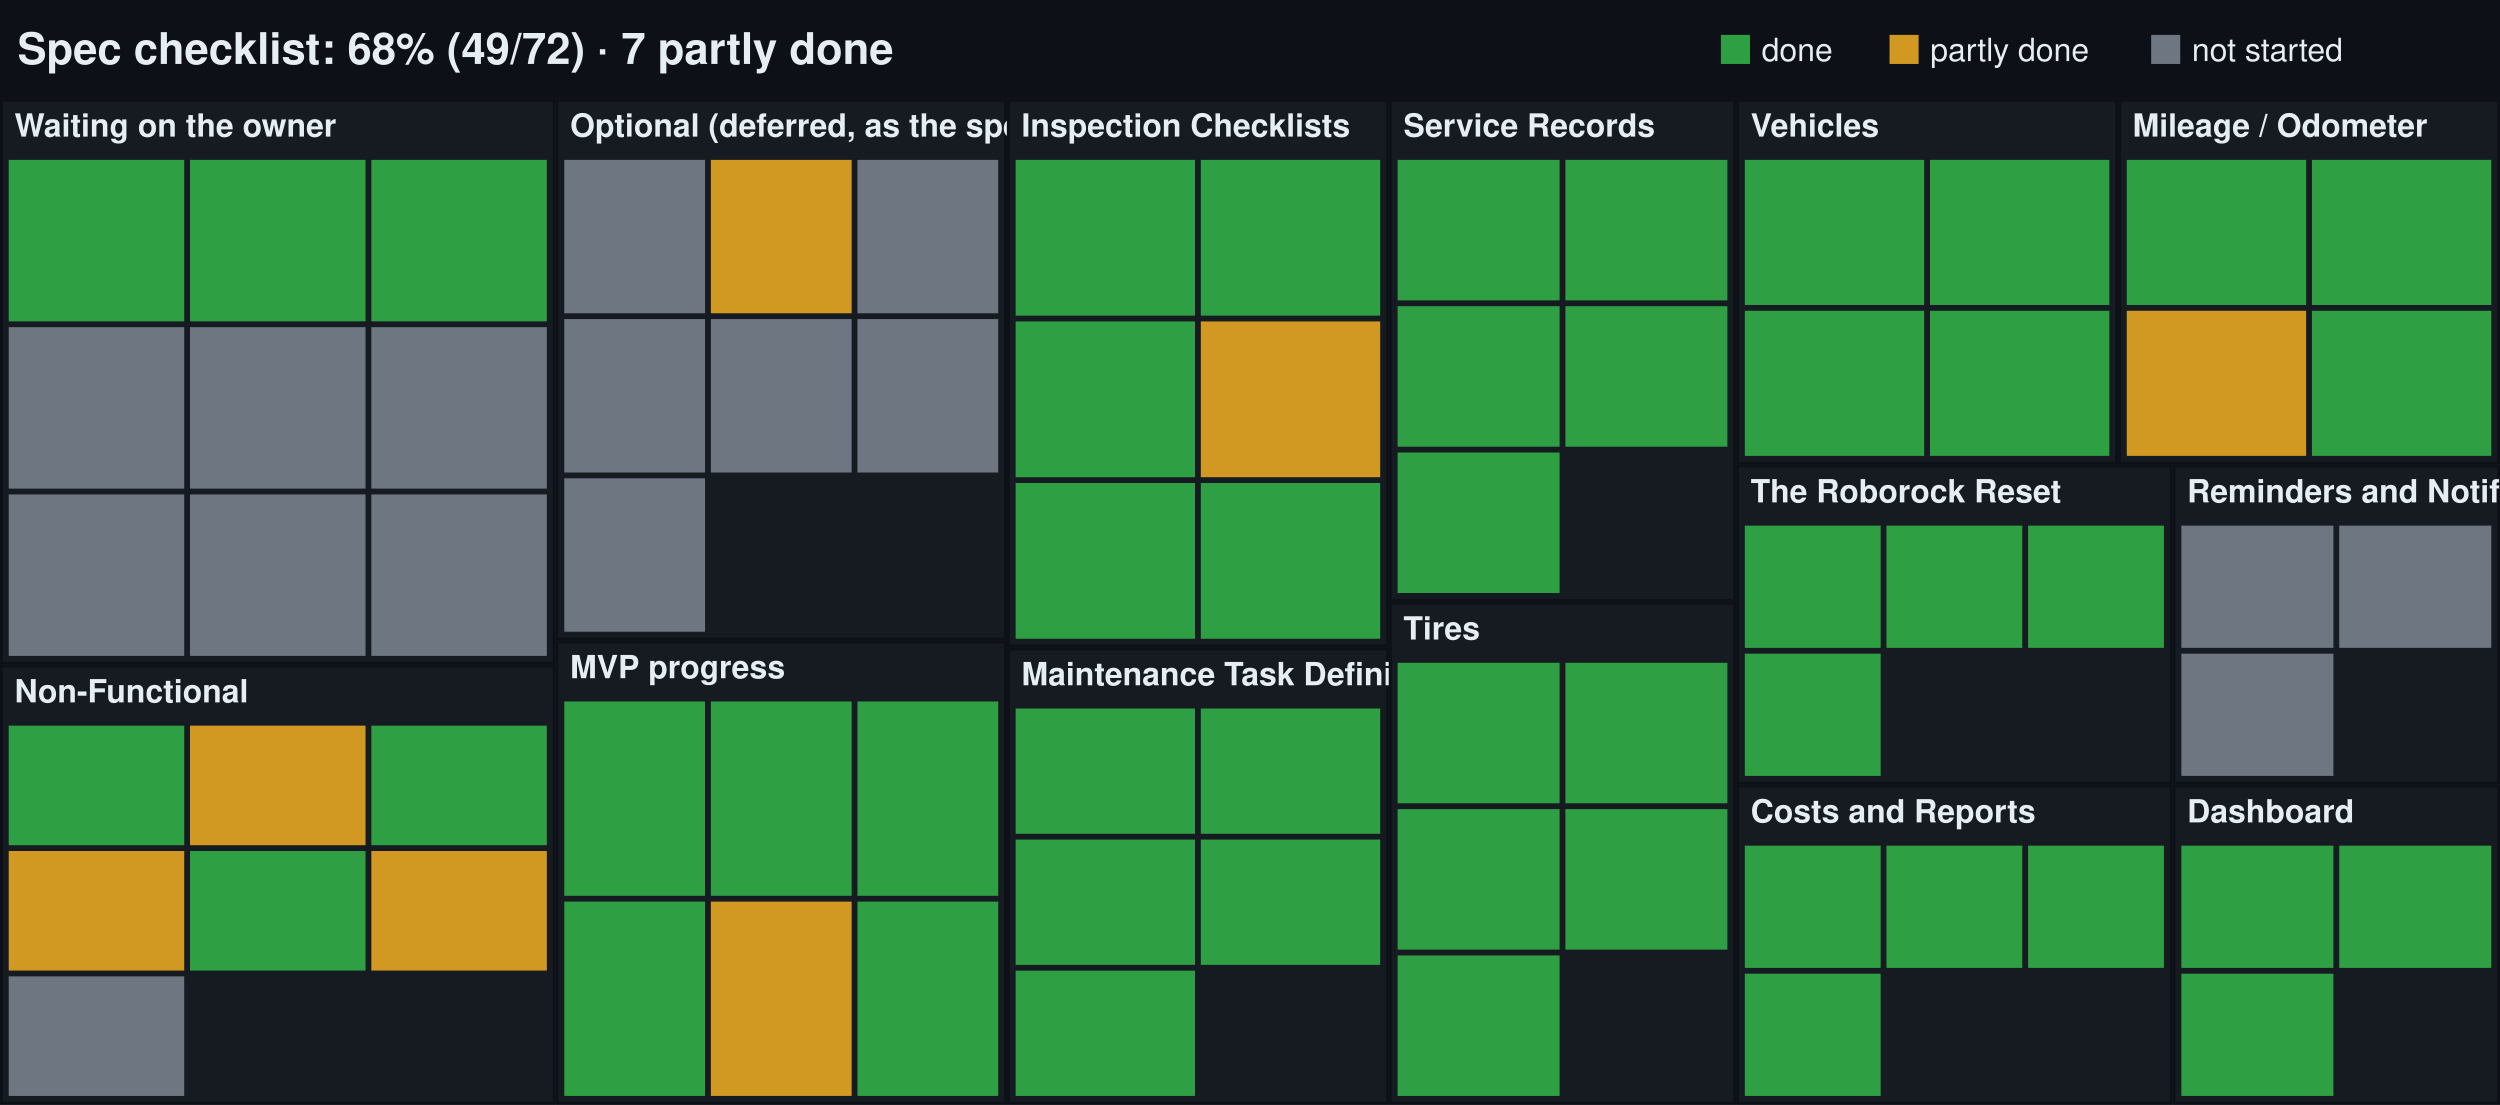
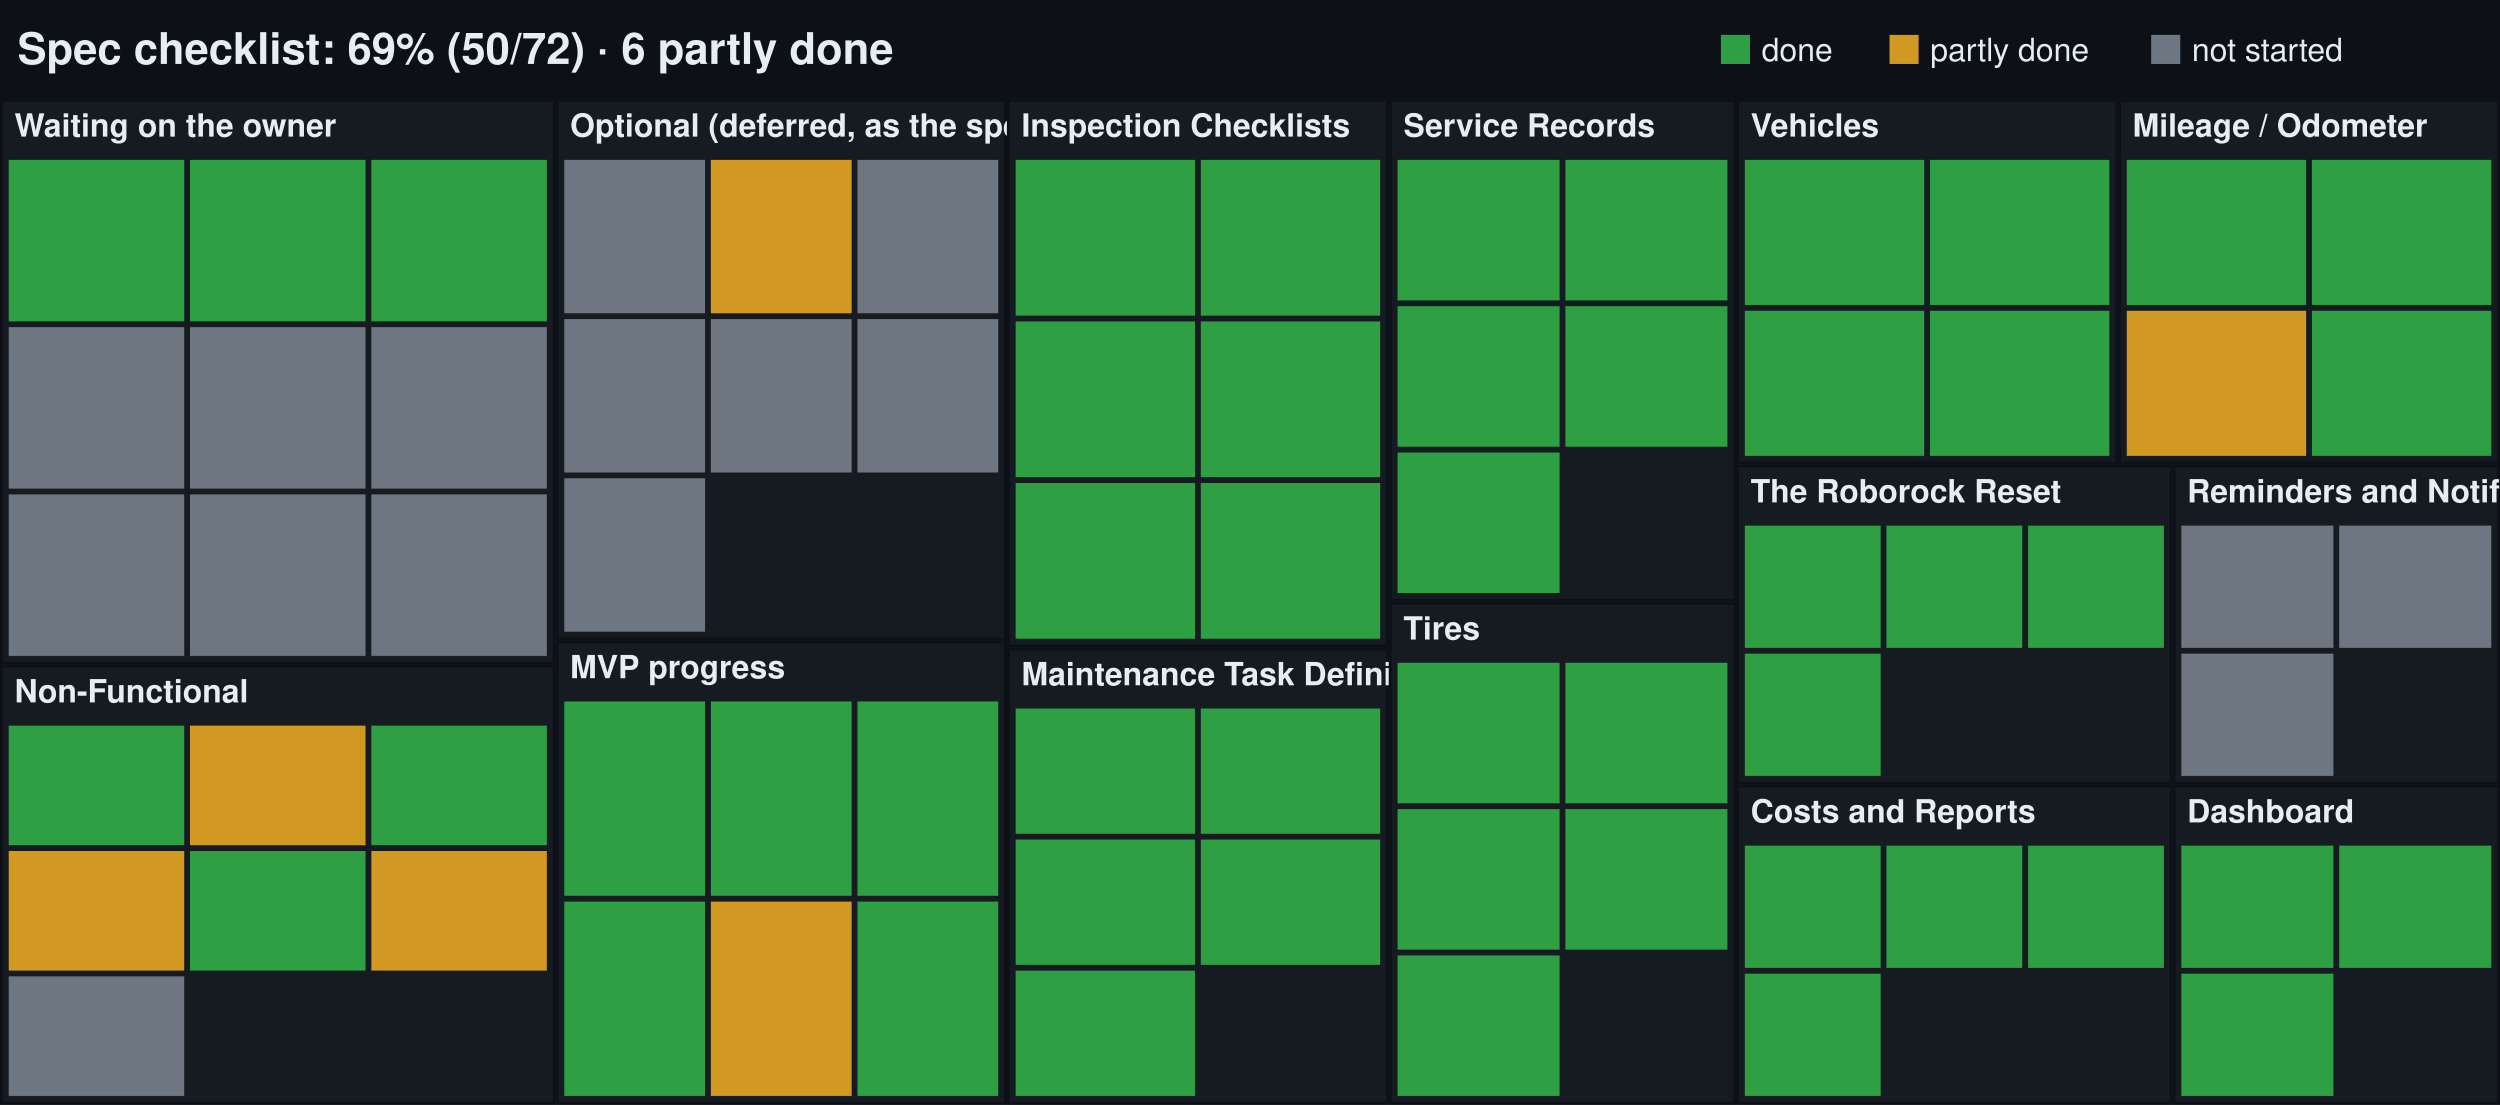
<svg xmlns="http://www.w3.org/2000/svg" width="860" height="380" viewBox="0 0 860 380" font-family="-apple-system,Segoe UI,Helvetica,Arial,sans-serif">
  <rect width="860" height="380" fill="#0d1117" />
-   <text x="6" y="22" fill="#e6edf3" font-size="15" font-weight="600">Spec checklist: 68% (49/72) · 7 partly done</text>
+   <text x="6" y="22" fill="#e6edf3" font-size="15" font-weight="600">Spec checklist: 69% (50/72) · 6 partly done</text>
  <g font-size="11">
    <rect x="592" y="12" width="10" height="10" fill="#2ea043" />
    <text x="606" y="21" fill="#e6edf3">done</text>
    <rect x="650" y="12" width="10" height="10" fill="#d29922" />
    <text x="664" y="21" fill="#e6edf3">partly done</text>
    <rect x="740" y="12" width="10" height="10" fill="#6e7681" />
    <text x="754" y="21" fill="#e6edf3">not started</text>
  </g>
  <svg x="0" y="34" width="191.111" height="194.625">
    <rect width="191.111" height="194.625" fill="#161b22" stroke="#0d1117" stroke-width="2" />
    <text x="5" y="13" fill="#e6edf3" font-size="11" font-weight="600">Waiting on the owner</text>
    <rect x="3" y="21" width="60.37" height="55.542" fill="#2ea043" />
    <rect x="65.37" y="21" width="60.37" height="55.542" fill="#2ea043" />
    <rect x="127.741" y="21" width="60.37" height="55.542" fill="#2ea043" />
    <rect x="3" y="78.542" width="60.37" height="55.542" fill="#6e7681" />
    <rect x="65.37" y="78.542" width="60.37" height="55.542" fill="#6e7681" />
    <rect x="127.741" y="78.542" width="60.37" height="55.542" fill="#6e7681" />
    <rect x="3" y="136.083" width="60.37" height="55.542" fill="#6e7681" />
    <rect x="65.37" y="136.083" width="60.37" height="55.542" fill="#6e7681" />
    <rect x="127.741" y="136.083" width="60.37" height="55.542" fill="#6e7681" />
  </svg>
  <svg x="0" y="228.625" width="191.111" height="151.375">
    <rect width="191.111" height="151.375" fill="#161b22" stroke="#0d1117" stroke-width="2" />
    <text x="5" y="13" fill="#e6edf3" font-size="11" font-weight="600">Non-Functional</text>
    <rect x="3" y="21" width="60.37" height="41.125" fill="#2ea043" />
    <rect x="65.37" y="21" width="60.37" height="41.125" fill="#d29922" />
    <rect x="127.741" y="21" width="60.37" height="41.125" fill="#2ea043" />
    <rect x="3" y="64.125" width="60.37" height="41.125" fill="#d29922" />
    <rect x="65.37" y="64.125" width="60.37" height="41.125" fill="#2ea043" />
    <rect x="127.741" y="64.125" width="60.37" height="41.125" fill="#d29922" />
    <rect x="3" y="107.25" width="60.37" height="41.125" fill="#6e7681" />
  </svg>
  <svg x="191.111" y="34" width="155.278" height="186.308">
    <rect width="155.278" height="186.308" fill="#161b22" stroke="#0d1117" stroke-width="2" />
    <text x="5" y="13" fill="#e6edf3" font-size="11" font-weight="600">Optional (deferred, as the spec allows)</text>
    <rect x="3" y="21" width="48.426" height="52.769" fill="#6e7681" />
    <rect x="53.426" y="21" width="48.426" height="52.769" fill="#d29922" />
    <rect x="103.852" y="21" width="48.426" height="52.769" fill="#6e7681" />
    <rect x="3" y="75.769" width="48.426" height="52.769" fill="#6e7681" />
    <rect x="53.426" y="75.769" width="48.426" height="52.769" fill="#6e7681" />
    <rect x="103.852" y="75.769" width="48.426" height="52.769" fill="#6e7681" />
    <rect x="3" y="130.538" width="48.426" height="52.769" fill="#6e7681" />
  </svg>
  <svg x="191.111" y="220.308" width="155.278" height="159.692">
    <rect width="155.278" height="159.692" fill="#161b22" stroke="#0d1117" stroke-width="2" />
    <text x="5" y="13" fill="#e6edf3" font-size="11" font-weight="600">MVP progress</text>
    <rect x="3" y="21" width="48.426" height="66.846" fill="#2ea043" />
    <rect x="53.426" y="21" width="48.426" height="66.846" fill="#2ea043" />
    <rect x="103.852" y="21" width="48.426" height="66.846" fill="#2ea043" />
    <rect x="3" y="89.846" width="48.426" height="66.846" fill="#2ea043" />
    <rect x="53.426" y="89.846" width="48.426" height="66.846" fill="#d29922" />
    <rect x="103.852" y="89.846" width="48.426" height="66.846" fill="#2ea043" />
  </svg>
  <svg x="346.389" y="34" width="131.389" height="188.727">
    <rect width="131.389" height="188.727" fill="#161b22" stroke="#0d1117" stroke-width="2" />
    <text x="5" y="13" fill="#e6edf3" font-size="11" font-weight="600">Inspection Checklists</text>
    <rect x="3" y="21" width="61.694" height="53.576" fill="#2ea043" />
    <rect x="66.694" y="21" width="61.694" height="53.576" fill="#2ea043" />
    <rect x="3" y="76.576" width="61.694" height="53.576" fill="#2ea043" />
-     <rect x="66.694" y="76.576" width="61.694" height="53.576" fill="#d29922" />
+     <rect x="66.694" y="76.576" width="61.694" height="53.576" fill="#2ea043" />
    <rect x="3" y="132.152" width="61.694" height="53.576" fill="#2ea043" />
    <rect x="66.694" y="132.152" width="61.694" height="53.576" fill="#2ea043" />
  </svg>
  <svg x="346.389" y="222.727" width="131.389" height="157.273">
    <rect width="131.389" height="157.273" fill="#161b22" stroke="#0d1117" stroke-width="2" />
    <text x="5" y="13" fill="#e6edf3" font-size="11" font-weight="600">Maintenance Task Definitions</text>
    <rect x="3" y="21" width="61.694" height="43.091" fill="#2ea043" />
    <rect x="66.694" y="21" width="61.694" height="43.091" fill="#2ea043" />
    <rect x="3" y="66.091" width="61.694" height="43.091" fill="#2ea043" />
    <rect x="66.694" y="66.091" width="61.694" height="43.091" fill="#2ea043" />
    <rect x="3" y="111.182" width="61.694" height="43.091" fill="#2ea043" />
  </svg>
  <svg x="477.778" y="34" width="119.444" height="173">
    <rect width="119.444" height="173" fill="#161b22" stroke="#0d1117" stroke-width="2" />
    <text x="5" y="13" fill="#e6edf3" font-size="11" font-weight="600">Service Records</text>
    <rect x="3" y="21" width="55.722" height="48.333" fill="#2ea043" />
    <rect x="60.722" y="21" width="55.722" height="48.333" fill="#2ea043" />
    <rect x="3" y="71.333" width="55.722" height="48.333" fill="#2ea043" />
    <rect x="60.722" y="71.333" width="55.722" height="48.333" fill="#2ea043" />
    <rect x="3" y="121.667" width="55.722" height="48.333" fill="#2ea043" />
  </svg>
  <svg x="477.778" y="207" width="119.444" height="173">
    <rect width="119.444" height="173" fill="#161b22" stroke="#0d1117" stroke-width="2" />
    <text x="5" y="13" fill="#e6edf3" font-size="11" font-weight="600">Tires</text>
    <rect x="3" y="21" width="55.722" height="48.333" fill="#2ea043" />
    <rect x="60.722" y="21" width="55.722" height="48.333" fill="#2ea043" />
    <rect x="3" y="71.333" width="55.722" height="48.333" fill="#2ea043" />
    <rect x="60.722" y="71.333" width="55.722" height="48.333" fill="#2ea043" />
    <rect x="3" y="121.667" width="55.722" height="48.333" fill="#2ea043" />
  </svg>
  <svg x="597.222" y="34" width="131.389" height="125.818">
    <rect width="131.389" height="125.818" fill="#161b22" stroke="#0d1117" stroke-width="2" />
    <text x="5" y="13" fill="#e6edf3" font-size="11" font-weight="600">Vehicles</text>
    <rect x="3" y="21" width="61.694" height="49.909" fill="#2ea043" />
    <rect x="66.694" y="21" width="61.694" height="49.909" fill="#2ea043" />
    <rect x="3" y="72.909" width="61.694" height="49.909" fill="#2ea043" />
    <rect x="66.694" y="72.909" width="61.694" height="49.909" fill="#2ea043" />
  </svg>
  <svg x="728.611" y="34" width="131.389" height="125.818">
    <rect width="131.389" height="125.818" fill="#161b22" stroke="#0d1117" stroke-width="2" />
    <text x="5" y="13" fill="#e6edf3" font-size="11" font-weight="600">Mileage / Odometer</text>
    <rect x="3" y="21" width="61.694" height="49.909" fill="#2ea043" />
    <rect x="66.694" y="21" width="61.694" height="49.909" fill="#2ea043" />
    <rect x="3" y="72.909" width="61.694" height="49.909" fill="#d29922" />
    <rect x="66.694" y="72.909" width="61.694" height="49.909" fill="#2ea043" />
  </svg>
  <svg x="597.222" y="159.818" width="150.159" height="110.091">
    <rect width="150.159" height="110.091" fill="#161b22" stroke="#0d1117" stroke-width="2" />
    <text x="5" y="13" fill="#e6edf3" font-size="11" font-weight="600">The Roborock Reset</text>
    <rect x="3" y="21" width="46.72" height="42.045" fill="#2ea043" />
    <rect x="51.72" y="21" width="46.72" height="42.045" fill="#2ea043" />
    <rect x="100.439" y="21" width="46.72" height="42.045" fill="#2ea043" />
    <rect x="3" y="65.045" width="46.72" height="42.045" fill="#2ea043" />
  </svg>
  <svg x="597.222" y="269.909" width="150.159" height="110.091">
    <rect width="150.159" height="110.091" fill="#161b22" stroke="#0d1117" stroke-width="2" />
    <text x="5" y="13" fill="#e6edf3" font-size="11" font-weight="600">Costs and Reports</text>
    <rect x="3" y="21" width="46.72" height="42.045" fill="#2ea043" />
    <rect x="51.72" y="21" width="46.72" height="42.045" fill="#2ea043" />
    <rect x="100.439" y="21" width="46.72" height="42.045" fill="#2ea043" />
    <rect x="3" y="65.045" width="46.72" height="42.045" fill="#2ea043" />
  </svg>
  <svg x="747.381" y="159.818" width="112.619" height="110.091">
    <rect width="112.619" height="110.091" fill="#161b22" stroke="#0d1117" stroke-width="2" />
    <text x="5" y="13" fill="#e6edf3" font-size="11" font-weight="600">Reminders and Notifications</text>
    <rect x="3" y="21" width="52.31" height="42.045" fill="#6e7681" />
    <rect x="57.31" y="21" width="52.31" height="42.045" fill="#6e7681" />
    <rect x="3" y="65.045" width="52.31" height="42.045" fill="#6e7681" />
  </svg>
  <svg x="747.381" y="269.909" width="112.619" height="110.091">
    <rect width="112.619" height="110.091" fill="#161b22" stroke="#0d1117" stroke-width="2" />
    <text x="5" y="13" fill="#e6edf3" font-size="11" font-weight="600">Dashboard</text>
    <rect x="3" y="21" width="52.31" height="42.045" fill="#2ea043" />
    <rect x="57.31" y="21" width="52.31" height="42.045" fill="#2ea043" />
    <rect x="3" y="65.045" width="52.31" height="42.045" fill="#2ea043" />
  </svg>
</svg>
